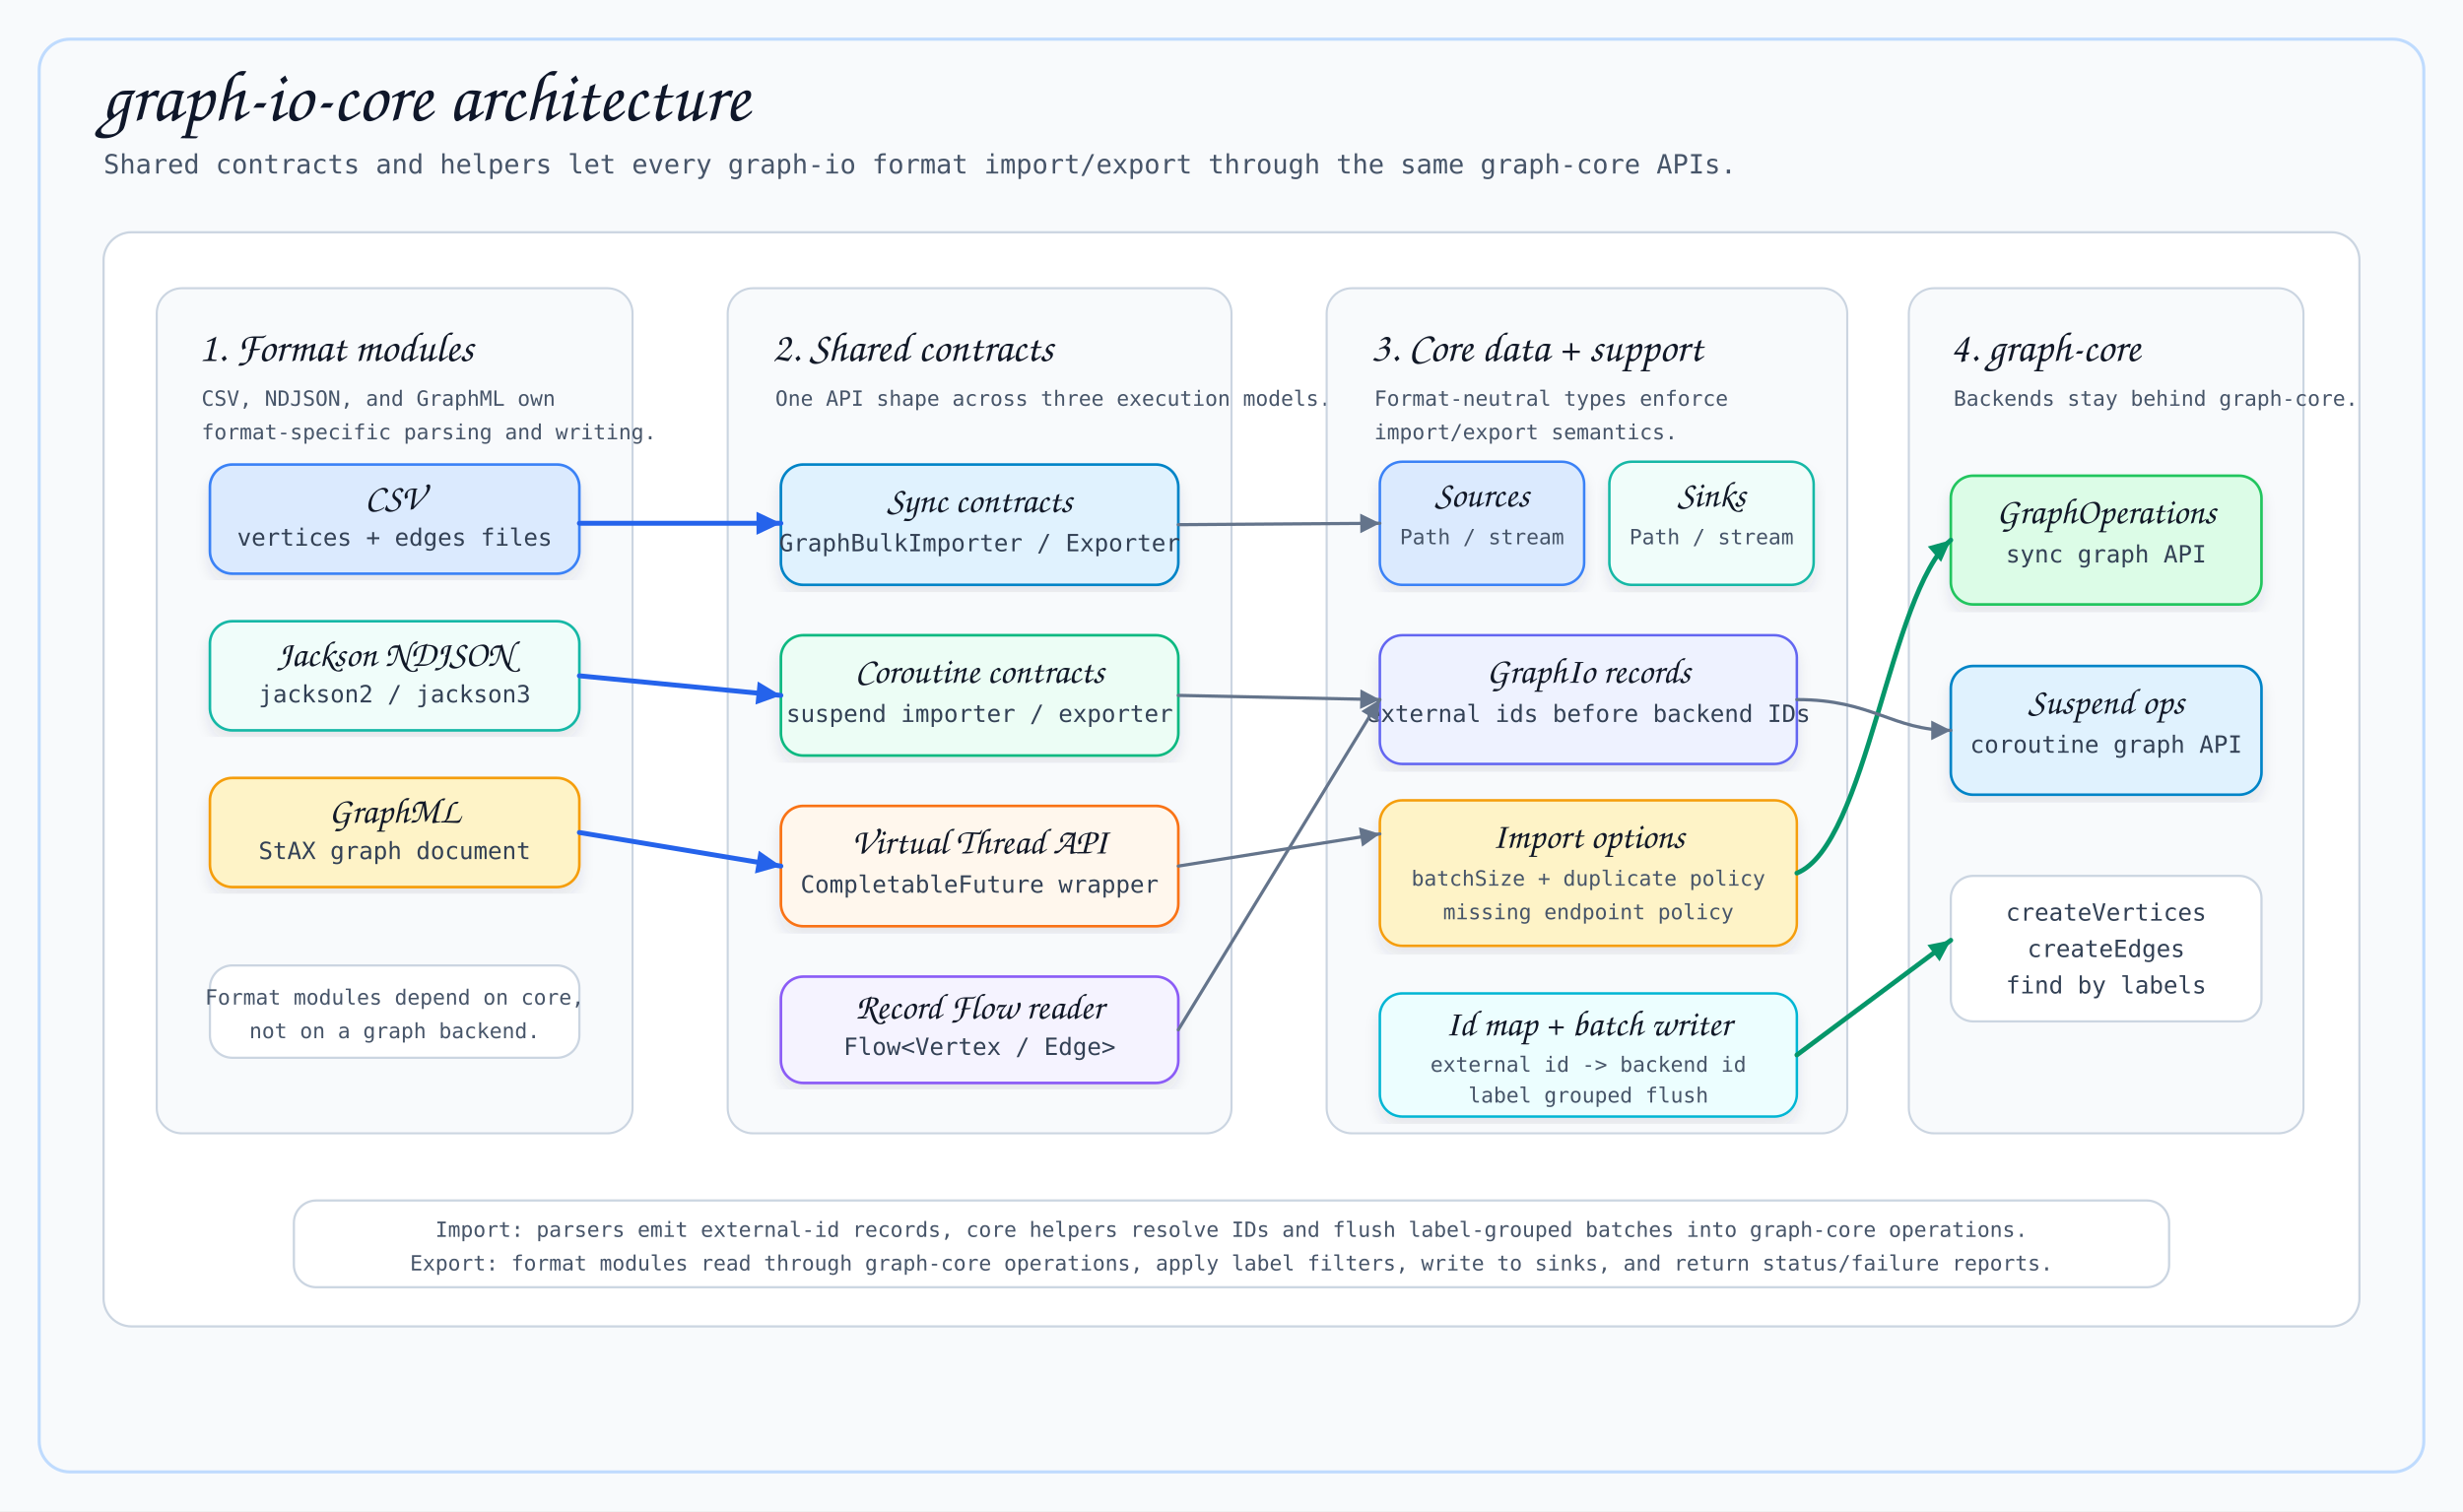
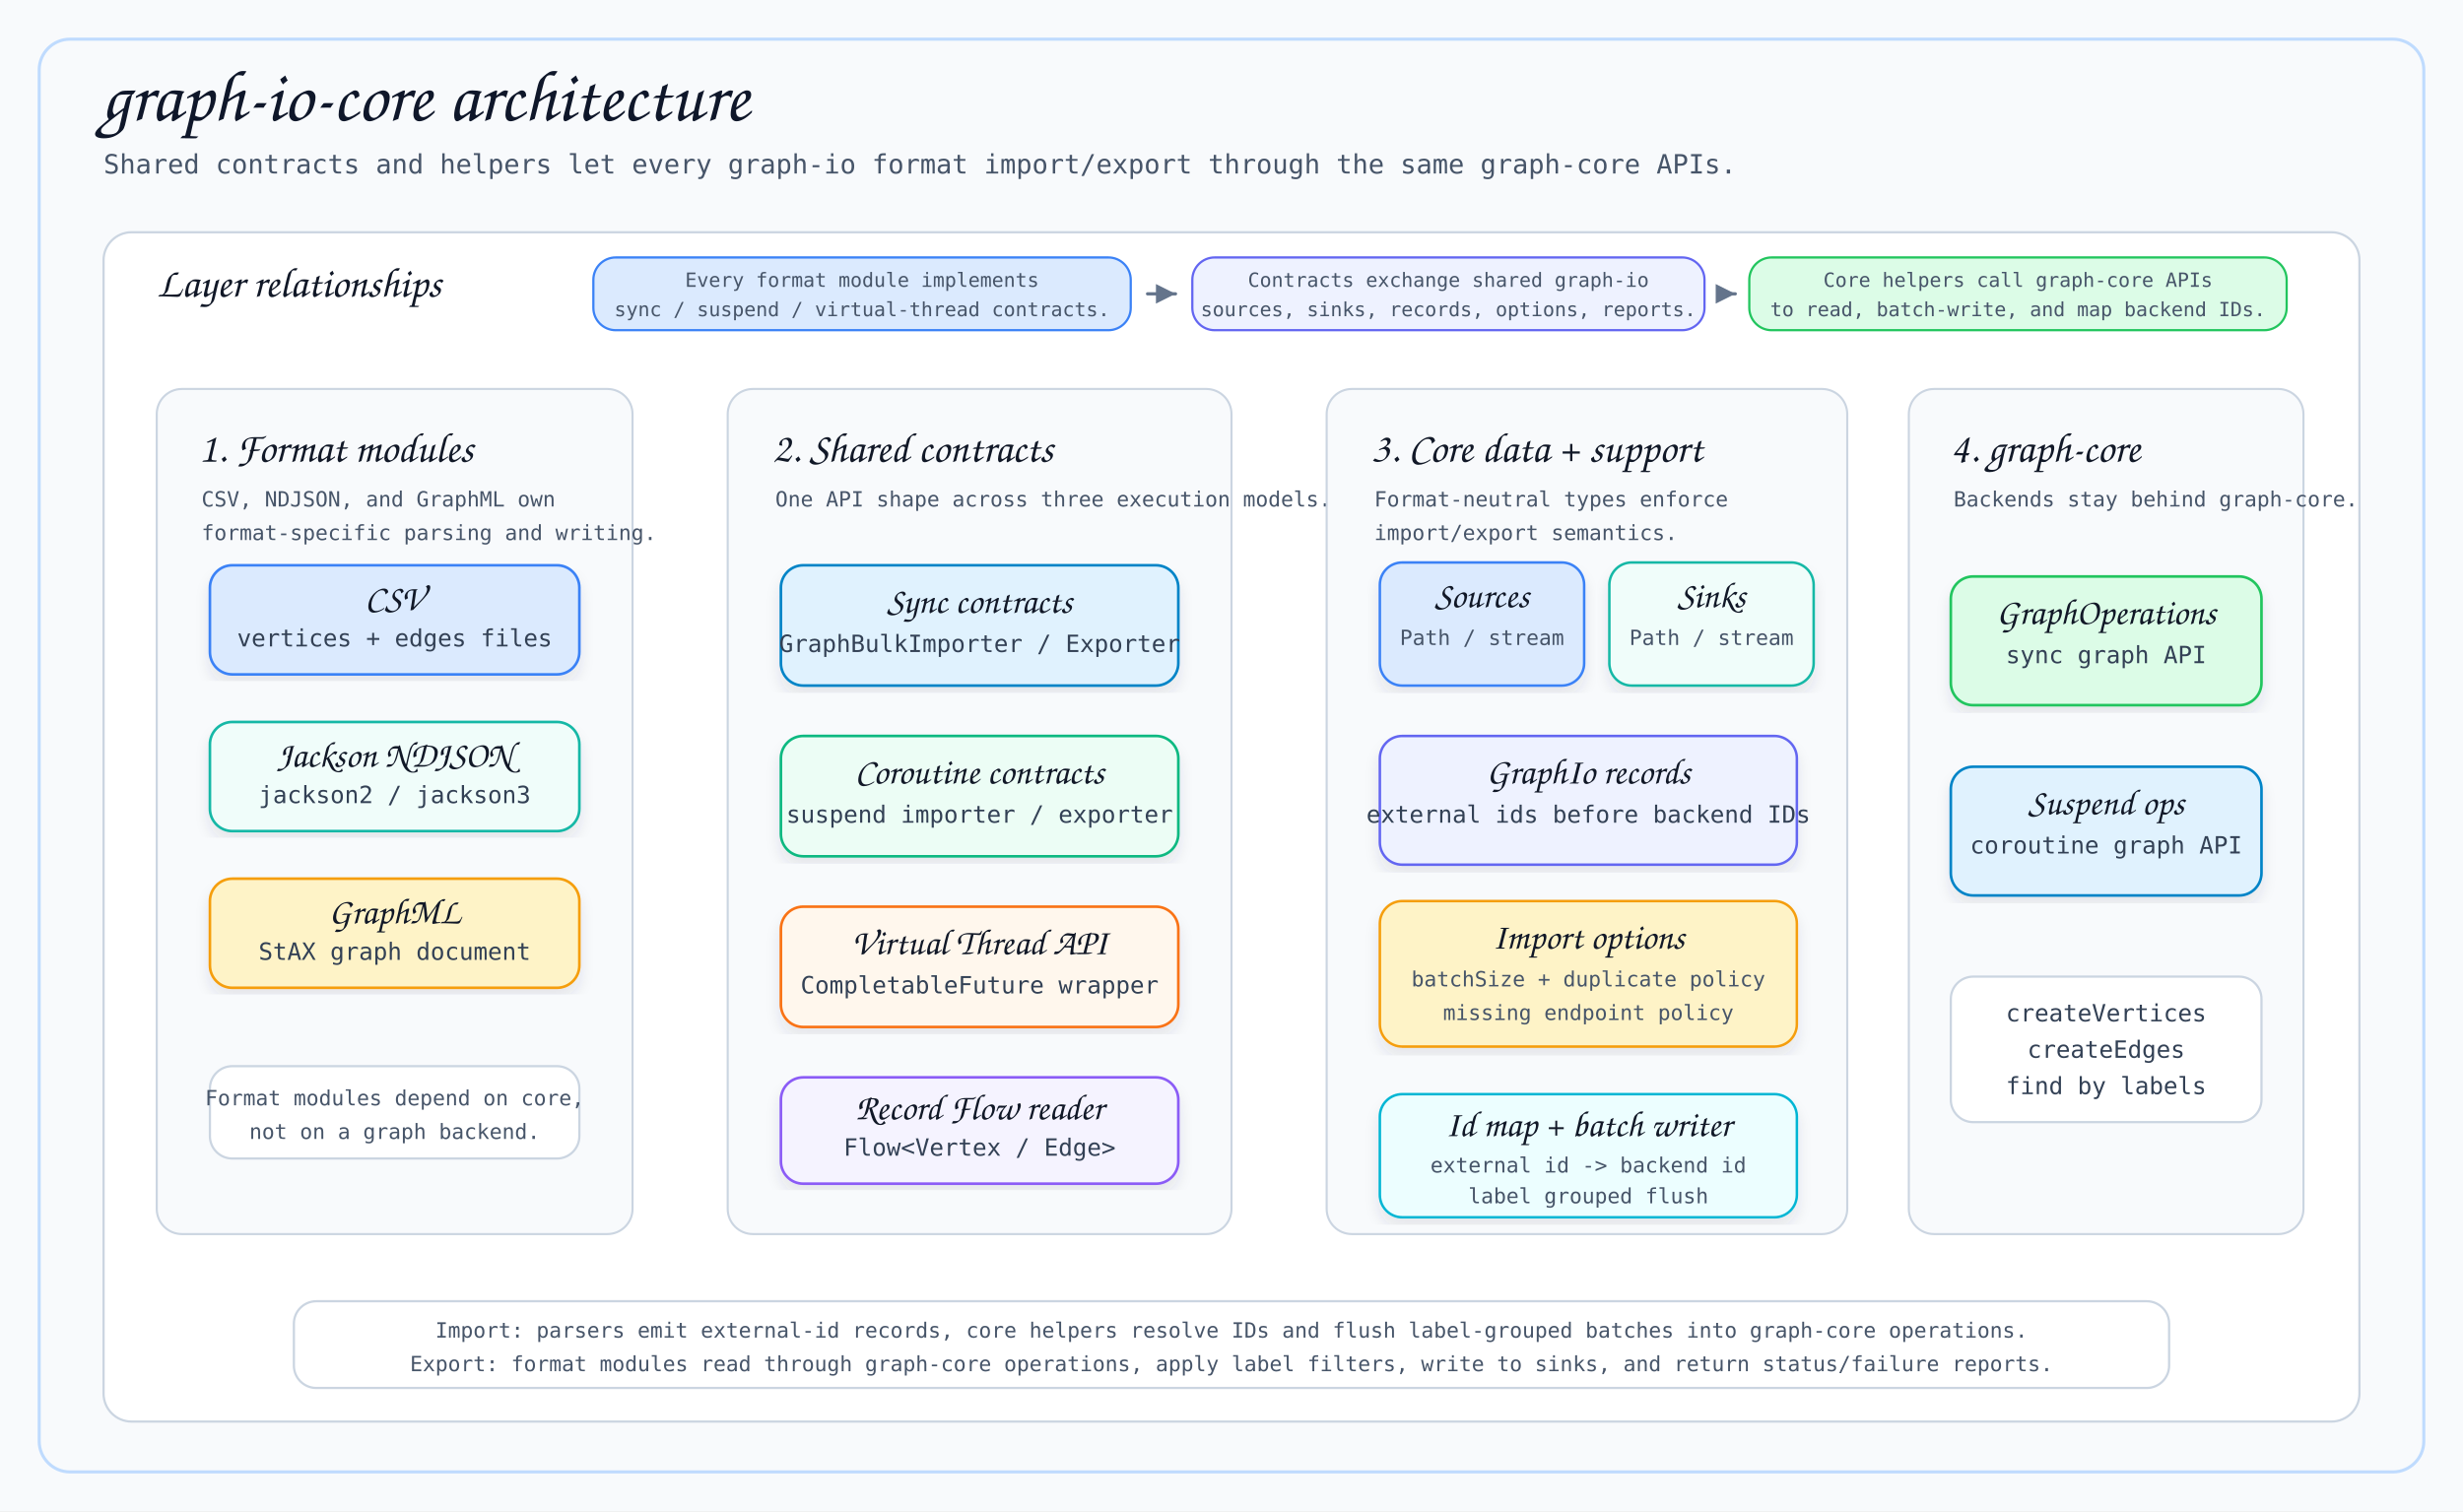
<svg xmlns="http://www.w3.org/2000/svg" width="1760" height="1080" viewBox="0 0 1760 1080">
  <defs>
    <filter id="shadow" x="-6%" y="-6%" width="112%" height="112%">
      <feDropShadow dx="0" dy="7" stdDeviation="5" flood-color="#334155" flood-opacity="0.10" />
    </filter>
    <marker id="arrow-blue" viewBox="0 0 24 24" refX="22" refY="12" markerWidth="22" markerHeight="22" markerUnits="userSpaceOnUse" orient="auto">
      <path d="M 3 3 L 22 12 L 3 21 Z" fill="#2563EB" />
    </marker>
    <marker id="arrow-slate" viewBox="0 0 18 18" refX="16" refY="9" markerWidth="18" markerHeight="18" markerUnits="userSpaceOnUse" orient="auto">
      <path d="M 2 2 L 16 9 L 2 16 Z" fill="#64748B" />
    </marker>
    <marker id="arrow-emerald" viewBox="0 0 22 22" refX="20" refY="11" markerWidth="20" markerHeight="20" markerUnits="userSpaceOnUse" orient="auto">
      <path d="M 3 3 L 20 11 L 3 19 Z" fill="#059669" />
    </marker>
  </defs>
  <style>
    .title { font-family: 'Architects Daughter', cursive; font-size: 52px; fill: #0F172A; }
    .subtitle { font-family: 'Comic Mono', monospace; font-size: 19px; fill: #475569; }
    .section { font-family: 'Architects Daughter', cursive; font-size: 30px; fill: #111827; }
    .cardTitle { font-family: 'Architects Daughter', cursive; font-size: 26px; fill: #111827; }
    .body { font-family: 'Comic Mono', monospace; font-size: 17px; fill: #334155; }
    .small { font-family: 'Comic Mono', monospace; font-size: 15px; fill: #475569; }
+     .rel { font-family: 'Comic Mono', monospace; font-size: 14px; fill: #475569; }
    .tiny { font-family: 'Comic Mono', monospace; font-size: 13px; fill: #64748B; }
    .panel { fill: #FFFFFF; stroke: #CBD5E1; stroke-width: 1.6; }
    .lane { fill: #F8FAFC; stroke: #CBD5E1; stroke-width: 1.5; }
    .card { filter: url(#shadow); }
    .flowBlue { fill: none; stroke: #2563EB; stroke-width: 3.5; stroke-linecap: round; stroke-linejoin: round; marker-end: url(#arrow-blue); }
    .flowGreen { fill: none; stroke: #059669; stroke-width: 3.4; stroke-linecap: round; stroke-linejoin: round; marker-end: url(#arrow-emerald); }
    .line { fill: none; stroke: #64748B; stroke-width: 2.3; stroke-linecap: round; stroke-linejoin: round; marker-end: url(#arrow-slate); }
  </style>
  <rect x="0" y="0" width="1760" height="1080" fill="#F8FAFC" />
  <rect x="28" y="28" width="1704" height="1024" rx="22" fill="none" stroke="#BFDBFE" stroke-width="2.2" />
  <text x="72" y="86" class="title">graph-io-core architecture</text>
  <text x="74" y="124" class="subtitle">Shared contracts and helpers let every graph-io format import/export through the same graph-core APIs.</text>
-   <rect x="74" y="166" width="1612" height="782" rx="20" class="panel" />
-   <rect x="112" y="206" width="340" height="604" rx="18" class="lane" />
-   <text x="142" y="258" class="section">1. Format modules</text>
-   <text x="144" y="290" class="small">CSV, NDJSON, and GraphML own</text>
-   <text x="144" y="314" class="small">format-specific parsing and writing.</text>
-   <rect x="150" y="332" width="264" height="78" rx="16" fill="#DBEAFE" stroke="#3B82F6" stroke-width="1.9" class="card" />
-   <text x="282" y="364" text-anchor="middle" class="cardTitle">CSV</text>
-   <text x="282" y="390" text-anchor="middle" class="body">vertices + edges files</text>
-   <rect x="150" y="444" width="264" height="78" rx="16" fill="#F0FDFA" stroke="#14B8A6" stroke-width="1.9" class="card" />
-   <text x="282" y="476" text-anchor="middle" class="cardTitle">Jackson NDJSON</text>
-   <text x="282" y="502" text-anchor="middle" class="body">jackson2 / jackson3</text>
-   <rect x="150" y="556" width="264" height="78" rx="16" fill="#FEF3C7" stroke="#F59E0B" stroke-width="1.9" class="card" />
-   <text x="282" y="588" text-anchor="middle" class="cardTitle">GraphML</text>
-   <text x="282" y="614" text-anchor="middle" class="body">StAX graph document</text>
-   <rect x="150" y="690" width="264" height="66" rx="16" fill="#FFFFFF" stroke="#CBD5E1" stroke-width="1.6" />
-   <text x="282" y="718" text-anchor="middle" class="small">Format modules depend on core,</text>
-   <text x="282" y="742" text-anchor="middle" class="small">not on a graph backend.</text>
-   <rect x="520" y="206" width="360" height="604" rx="18" class="lane" />
-   <text x="552" y="258" class="section">2. Shared contracts</text>
-   <text x="554" y="290" class="small">One API shape across three execution models.</text>
-   <rect x="558" y="332" width="284" height="86" rx="16" fill="#E0F2FE" stroke="#0284C7" stroke-width="1.9" class="card" />
-   <text x="700" y="366" text-anchor="middle" class="cardTitle">Sync contracts</text>
-   <text x="700" y="394" text-anchor="middle" class="body">GraphBulkImporter / Exporter</text>
-   <rect x="558" y="454" width="284" height="86" rx="16" fill="#ECFDF5" stroke="#10B981" stroke-width="1.9" class="card" />
-   <text x="700" y="488" text-anchor="middle" class="cardTitle">Coroutine contracts</text>
-   <text x="700" y="516" text-anchor="middle" class="body">suspend importer / exporter</text>
-   <rect x="558" y="576" width="284" height="86" rx="16" fill="#FFF7ED" stroke="#F97316" stroke-width="1.9" class="card" />
-   <text x="700" y="610" text-anchor="middle" class="cardTitle">Virtual Thread API</text>
-   <text x="700" y="638" text-anchor="middle" class="body">CompletableFuture wrapper</text>
-   <rect x="558" y="698" width="284" height="76" rx="16" fill="#F5F3FF" stroke="#8B5CF6" stroke-width="1.9" class="card" />
-   <text x="700" y="728" text-anchor="middle" class="cardTitle">Record Flow reader</text>
-   <text x="700" y="754" text-anchor="middle" class="body">Flow&lt;Vertex / Edge&gt;</text>
-   <rect x="948" y="206" width="372" height="604" rx="18" class="lane" />
-   <text x="980" y="258" class="section">3. Core data + support</text>
-   <text x="982" y="290" class="small">Format-neutral types enforce</text>
-   <text x="982" y="314" class="small">import/export semantics.</text>
-   <rect x="986" y="330" width="146" height="88" rx="16" fill="#DBEAFE" stroke="#3B82F6" stroke-width="1.8" class="card" />
-   <text x="1059" y="362" text-anchor="middle" class="cardTitle">Sources</text>
-   <text x="1059" y="389" text-anchor="middle" class="small">Path / stream</text>
-   <rect x="1150" y="330" width="146" height="88" rx="16" fill="#F0FDFA" stroke="#14B8A6" stroke-width="1.8" class="card" />
-   <text x="1223" y="362" text-anchor="middle" class="cardTitle">Sinks</text>
-   <text x="1223" y="389" text-anchor="middle" class="small">Path / stream</text>
-   <rect x="986" y="454" width="298" height="92" rx="16" fill="#EEF2FF" stroke="#6366F1" stroke-width="1.8" class="card" />
-   <text x="1135" y="488" text-anchor="middle" class="cardTitle">GraphIo records</text>
-   <text x="1135" y="516" text-anchor="middle" class="body">external ids before backend IDs</text>
-   <rect x="986" y="572" width="298" height="104" rx="16" fill="#FEF3C7" stroke="#F59E0B" stroke-width="1.8" class="card" />
-   <text x="1135" y="606" text-anchor="middle" class="cardTitle">Import options</text>
-   <text x="1135" y="633" text-anchor="middle" class="small">batchSize + duplicate policy</text>
-   <text x="1135" y="657" text-anchor="middle" class="small">missing endpoint policy</text>
-   <rect x="986" y="710" width="298" height="88" rx="16" fill="#ECFEFF" stroke="#06B6D4" stroke-width="1.8" class="card" />
-   <text x="1135" y="740" text-anchor="middle" class="cardTitle">Id map + batch writer</text>
-   <text x="1135" y="766" text-anchor="middle" class="small">external id -&gt; backend id</text>
-   <text x="1135" y="788" text-anchor="middle" class="small">label grouped flush</text>
-   <rect x="1364" y="206" width="282" height="604" rx="18" class="lane" />
-   <text x="1394" y="258" class="section">4. graph-core</text>
-   <text x="1396" y="290" class="small">Backends stay behind graph-core.</text>
-   <rect x="1394" y="340" width="222" height="92" rx="16" fill="#DCFCE7" stroke="#22C55E" stroke-width="1.9" class="card" />
-   <text x="1505" y="374" text-anchor="middle" class="cardTitle">GraphOperations</text>
-   <text x="1505" y="402" text-anchor="middle" class="body">sync graph API</text>
-   <rect x="1394" y="476" width="222" height="92" rx="16" fill="#E0F2FE" stroke="#0284C7" stroke-width="1.9" class="card" />
-   <text x="1505" y="510" text-anchor="middle" class="cardTitle">Suspend ops</text>
-   <text x="1505" y="538" text-anchor="middle" class="body">coroutine graph API</text>
-   <rect x="1394" y="626" width="222" height="104" rx="16" fill="#FFFFFF" stroke="#CBD5E1" stroke-width="1.6" />
-   <text x="1505" y="658" text-anchor="middle" class="body">createVertices</text>
-   <text x="1505" y="684" text-anchor="middle" class="body">createEdges</text>
-   <text x="1505" y="710" text-anchor="middle" class="body">find by labels</text>
-   <path d="M 414 374 L 558 374" class="flowBlue" />
-   <path d="M 414 483 L 558 497" class="flowBlue" />
-   <path d="M 414 595 L 558 619" class="flowBlue" />
-   <path d="M 842 375 L 986 374" class="line" />
-   <path d="M 842 497 L 986 500" class="line" />
-   <path d="M 842 619 L 986 596" class="line" />
-   <path d="M 842 736 L 986 500" class="line" />
-   <path d="M 1284 624 C 1334 604, 1350 424, 1394 386" class="flowGreen" />
-   <path d="M 1284 754 L 1394 672" class="flowGreen" />
-   <path d="M 1284 500 C 1338 500, 1352 522, 1394 522" class="line" />
-   <rect x="210" y="858" width="1340" height="62" rx="16" fill="#FFFFFF" stroke="#CBD5E1" stroke-width="1.6" />
-   <text x="880" y="884" text-anchor="middle" class="small">Import: parsers emit external-id records, core helpers resolve IDs and flush label-grouped batches into graph-core operations.</text>
-   <text x="880" y="908" text-anchor="middle" class="small">Export: format modules read through graph-core operations, apply label filters, write to sinks, and return status/failure reports.</text>
+   <rect x="74" y="166" width="1612" height="850" rx="20" class="panel" />
+   <text x="112" y="212" class="section">Layer relationships</text>
+   <rect x="424" y="184" width="384" height="52" rx="16" fill="#DBEAFE" stroke="#3B82F6" stroke-width="1.6" />
+   <text x="616" y="205" text-anchor="middle" class="rel">Every format module implements</text>
+   <text x="616" y="226" text-anchor="middle" class="rel">sync / suspend / virtual-thread contracts.</text>
+   <path d="M 820 210 L 840 210" class="line" />
+   <rect x="852" y="184" width="366" height="52" rx="16" fill="#EEF2FF" stroke="#6366F1" stroke-width="1.6" />
+   <text x="1035" y="205" text-anchor="middle" class="rel">Contracts exchange shared graph-io</text>
+   <text x="1035" y="226" text-anchor="middle" class="rel">sources, sinks, records, options, reports.</text>
+   <path d="M 1228 210 L 1240 210" class="line" />
+   <rect x="1250" y="184" width="384" height="52" rx="16" fill="#DCFCE7" stroke="#22C55E" stroke-width="1.6" />
+   <text x="1442" y="205" text-anchor="middle" class="rel">Core helpers call graph-core APIs</text>
+   <text x="1442" y="226" text-anchor="middle" class="rel">to read, batch-write, and map backend IDs.</text>
+   <g transform="translate(0 72)">
+     <rect x="112" y="206" width="340" height="604" rx="18" class="lane" />
+     <text x="142" y="258" class="section">1. Format modules</text>
+     <text x="144" y="290" class="small">CSV, NDJSON, and GraphML own</text>
+     <text x="144" y="314" class="small">format-specific parsing and writing.</text>
+     <rect x="150" y="332" width="264" height="78" rx="16" fill="#DBEAFE" stroke="#3B82F6" stroke-width="1.9" class="card" />
+     <text x="282" y="364" text-anchor="middle" class="cardTitle">CSV</text>
+     <text x="282" y="390" text-anchor="middle" class="body">vertices + edges files</text>
+     <rect x="150" y="444" width="264" height="78" rx="16" fill="#F0FDFA" stroke="#14B8A6" stroke-width="1.9" class="card" />
+     <text x="282" y="476" text-anchor="middle" class="cardTitle">Jackson NDJSON</text>
+     <text x="282" y="502" text-anchor="middle" class="body">jackson2 / jackson3</text>
+     <rect x="150" y="556" width="264" height="78" rx="16" fill="#FEF3C7" stroke="#F59E0B" stroke-width="1.9" class="card" />
+     <text x="282" y="588" text-anchor="middle" class="cardTitle">GraphML</text>
+     <text x="282" y="614" text-anchor="middle" class="body">StAX graph document</text>
+     <rect x="150" y="690" width="264" height="66" rx="16" fill="#FFFFFF" stroke="#CBD5E1" stroke-width="1.6" />
+     <text x="282" y="718" text-anchor="middle" class="small">Format modules depend on core,</text>
+     <text x="282" y="742" text-anchor="middle" class="small">not on a graph backend.</text>
+     <rect x="520" y="206" width="360" height="604" rx="18" class="lane" />
+     <text x="552" y="258" class="section">2. Shared contracts</text>
+     <text x="554" y="290" class="small">One API shape across three execution models.</text>
+     <rect x="558" y="332" width="284" height="86" rx="16" fill="#E0F2FE" stroke="#0284C7" stroke-width="1.9" class="card" />
+     <text x="700" y="366" text-anchor="middle" class="cardTitle">Sync contracts</text>
+     <text x="700" y="394" text-anchor="middle" class="body">GraphBulkImporter / Exporter</text>
+     <rect x="558" y="454" width="284" height="86" rx="16" fill="#ECFDF5" stroke="#10B981" stroke-width="1.9" class="card" />
+     <text x="700" y="488" text-anchor="middle" class="cardTitle">Coroutine contracts</text>
+     <text x="700" y="516" text-anchor="middle" class="body">suspend importer / exporter</text>
+     <rect x="558" y="576" width="284" height="86" rx="16" fill="#FFF7ED" stroke="#F97316" stroke-width="1.9" class="card" />
+     <text x="700" y="610" text-anchor="middle" class="cardTitle">Virtual Thread API</text>
+     <text x="700" y="638" text-anchor="middle" class="body">CompletableFuture wrapper</text>
+     <rect x="558" y="698" width="284" height="76" rx="16" fill="#F5F3FF" stroke="#8B5CF6" stroke-width="1.9" class="card" />
+     <text x="700" y="728" text-anchor="middle" class="cardTitle">Record Flow reader</text>
+     <text x="700" y="754" text-anchor="middle" class="body">Flow&lt;Vertex / Edge&gt;</text>
+     <rect x="948" y="206" width="372" height="604" rx="18" class="lane" />
+     <text x="980" y="258" class="section">3. Core data + support</text>
+     <text x="982" y="290" class="small">Format-neutral types enforce</text>
+     <text x="982" y="314" class="small">import/export semantics.</text>
+     <rect x="986" y="330" width="146" height="88" rx="16" fill="#DBEAFE" stroke="#3B82F6" stroke-width="1.8" class="card" />
+     <text x="1059" y="362" text-anchor="middle" class="cardTitle">Sources</text>
+     <text x="1059" y="389" text-anchor="middle" class="small">Path / stream</text>
+     <rect x="1150" y="330" width="146" height="88" rx="16" fill="#F0FDFA" stroke="#14B8A6" stroke-width="1.8" class="card" />
+     <text x="1223" y="362" text-anchor="middle" class="cardTitle">Sinks</text>
+     <text x="1223" y="389" text-anchor="middle" class="small">Path / stream</text>
+     <rect x="986" y="454" width="298" height="92" rx="16" fill="#EEF2FF" stroke="#6366F1" stroke-width="1.8" class="card" />
+     <text x="1135" y="488" text-anchor="middle" class="cardTitle">GraphIo records</text>
+     <text x="1135" y="516" text-anchor="middle" class="body">external ids before backend IDs</text>
+     <rect x="986" y="572" width="298" height="104" rx="16" fill="#FEF3C7" stroke="#F59E0B" stroke-width="1.8" class="card" />
+     <text x="1135" y="606" text-anchor="middle" class="cardTitle">Import options</text>
+     <text x="1135" y="633" text-anchor="middle" class="small">batchSize + duplicate policy</text>
+     <text x="1135" y="657" text-anchor="middle" class="small">missing endpoint policy</text>
+     <rect x="986" y="710" width="298" height="88" rx="16" fill="#ECFEFF" stroke="#06B6D4" stroke-width="1.8" class="card" />
+     <text x="1135" y="740" text-anchor="middle" class="cardTitle">Id map + batch writer</text>
+     <text x="1135" y="766" text-anchor="middle" class="small">external id -&gt; backend id</text>
+     <text x="1135" y="788" text-anchor="middle" class="small">label grouped flush</text>
+     <rect x="1364" y="206" width="282" height="604" rx="18" class="lane" />
+     <text x="1394" y="258" class="section">4. graph-core</text>
+     <text x="1396" y="290" class="small">Backends stay behind graph-core.</text>
+     <rect x="1394" y="340" width="222" height="92" rx="16" fill="#DCFCE7" stroke="#22C55E" stroke-width="1.9" class="card" />
+     <text x="1505" y="374" text-anchor="middle" class="cardTitle">GraphOperations</text>
+     <text x="1505" y="402" text-anchor="middle" class="body">sync graph API</text>
+     <rect x="1394" y="476" width="222" height="92" rx="16" fill="#E0F2FE" stroke="#0284C7" stroke-width="1.9" class="card" />
+     <text x="1505" y="510" text-anchor="middle" class="cardTitle">Suspend ops</text>
+     <text x="1505" y="538" text-anchor="middle" class="body">coroutine graph API</text>
+     <rect x="1394" y="626" width="222" height="104" rx="16" fill="#FFFFFF" stroke="#CBD5E1" stroke-width="1.6" />
+     <text x="1505" y="658" text-anchor="middle" class="body">createVertices</text>
+     <text x="1505" y="684" text-anchor="middle" class="body">createEdges</text>
+     <text x="1505" y="710" text-anchor="middle" class="body">find by labels</text>
+   </g>
+   <rect x="210" y="930" width="1340" height="62" rx="16" fill="#FFFFFF" stroke="#CBD5E1" stroke-width="1.6" />
+   <text x="880" y="956" text-anchor="middle" class="small">Import: parsers emit external-id records, core helpers resolve IDs and flush label-grouped batches into graph-core operations.</text>
+   <text x="880" y="980" text-anchor="middle" class="small">Export: format modules read through graph-core operations, apply label filters, write to sinks, and return status/failure reports.</text>
</svg>
